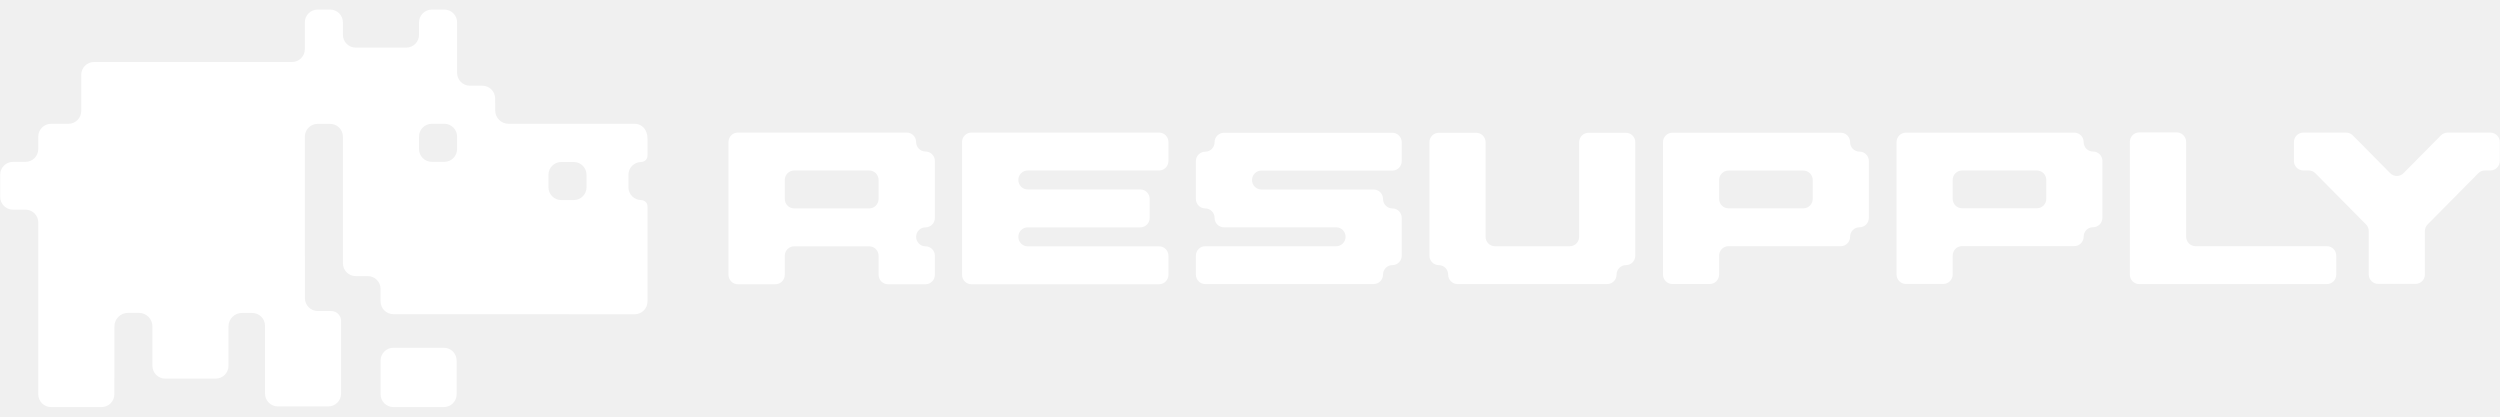
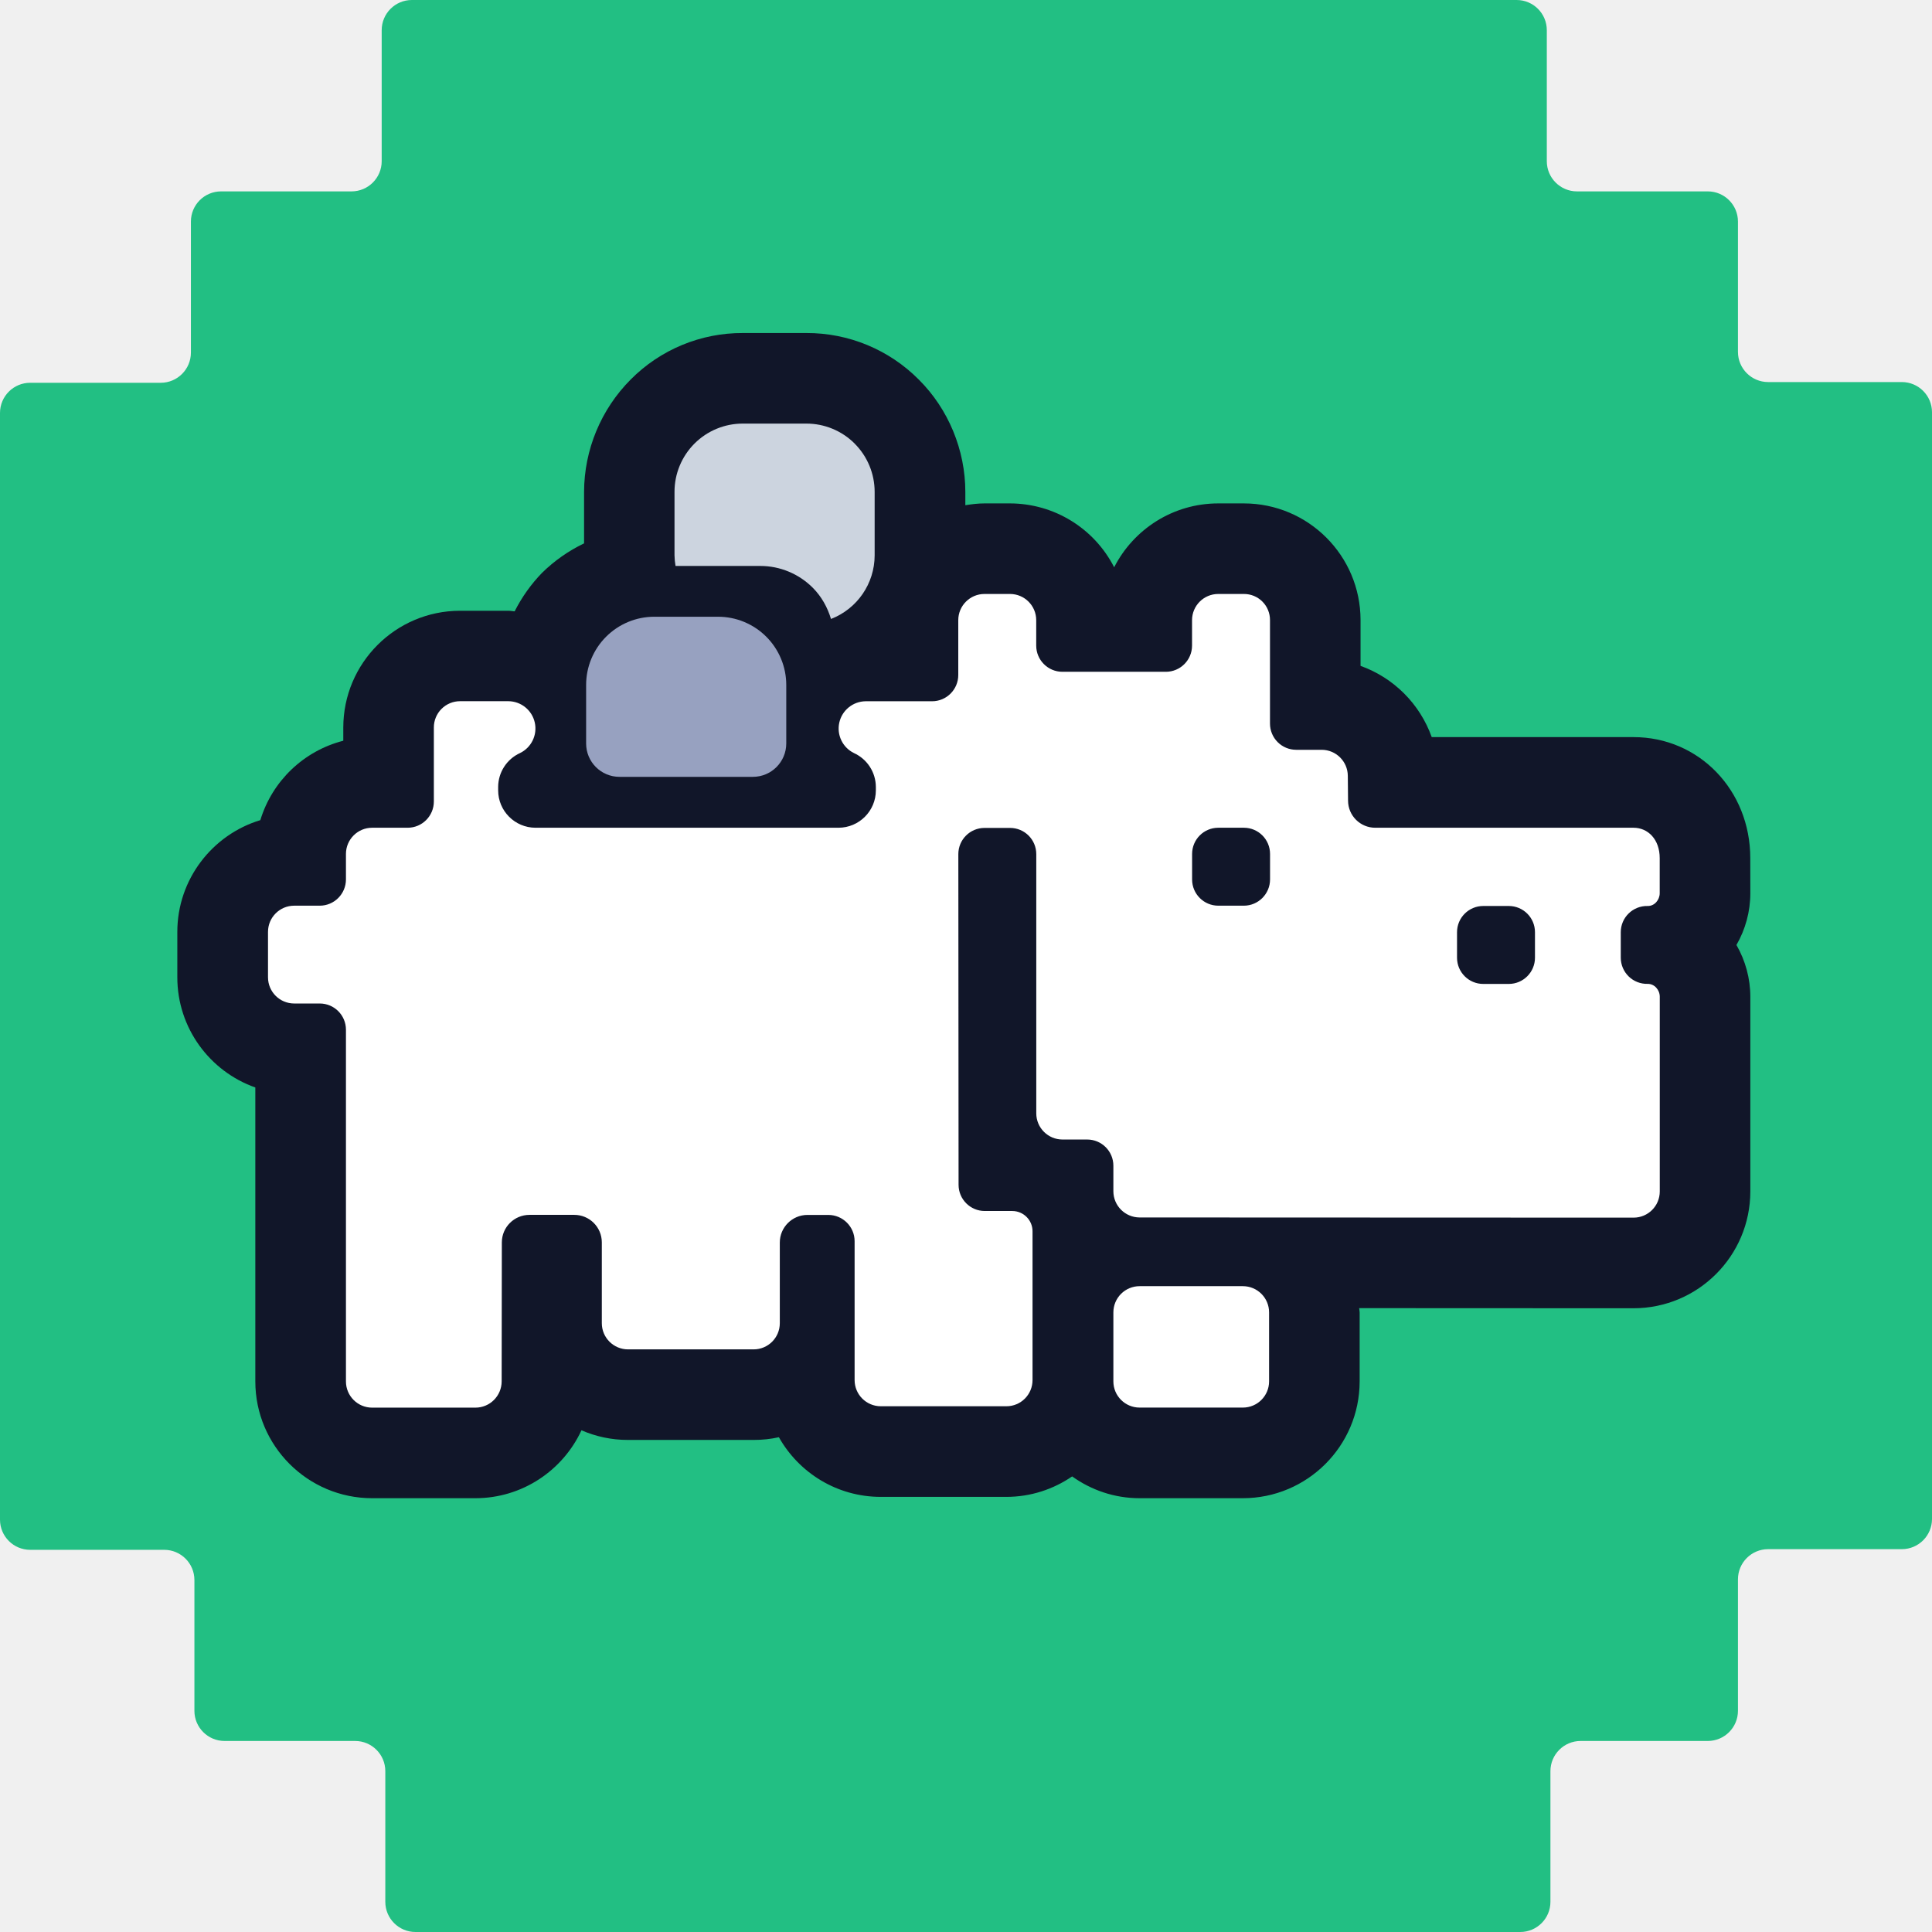
- <svg xmlns="http://www.w3.org/2000/svg" width="168" height="28" viewBox="0 0 168 28" fill="none">
-   <path d="M29.826 23.37H26.435C25.96 23.37 25.575 23.755 25.575 24.23V26.495C25.575 26.97 25.96 27.355 26.435 27.355H29.826C30.301 27.355 30.686 26.97 30.686 26.495V24.23C30.686 23.755 30.301 23.37 29.826 23.37Z" fill="white" />
-   <path d="M43.078 10.886C43.317 10.883 43.512 10.706 43.512 10.468V9.315C43.512 8.702 43.127 8.318 42.652 8.318H34.172C33.682 8.318 33.283 7.922 33.279 7.432L33.273 6.613C33.27 6.14 32.885 5.759 32.413 5.759H31.578C31.103 5.759 30.717 5.374 30.717 4.898V1.501C30.717 1.028 30.334 0.644 29.86 0.644H29.019C28.544 0.644 28.158 1.029 28.158 1.505V2.34C28.158 2.815 27.773 3.2 27.298 3.2H23.904C23.429 3.2 23.044 2.815 23.044 2.339V1.505C23.044 1.029 22.659 0.644 22.183 0.644H21.345C20.87 0.644 20.485 1.029 20.485 1.505V3.305C20.485 3.78 20.1 4.166 19.624 4.166H6.32C5.845 4.166 5.459 4.551 5.459 5.026V7.457C5.459 7.933 5.074 8.318 4.599 8.318H3.433C2.957 8.318 2.572 8.703 2.572 9.178V10.016C2.572 10.492 2.187 10.877 1.712 10.877H0.874C0.398 10.877 0.013 11.262 0.013 11.737V13.229C0.013 13.704 0.398 14.089 0.874 14.089H1.712C2.187 14.089 2.572 14.474 2.572 14.949V26.495C2.572 26.97 2.957 27.355 3.433 27.355H6.823C7.301 27.355 7.684 26.97 7.684 26.495L7.69 21.931C7.69 21.431 8.098 21.026 8.598 21.026H9.338C9.837 21.026 10.243 21.432 10.243 21.931V24.583C10.243 25.058 10.628 25.443 11.103 25.443H14.494C14.969 25.443 15.354 25.058 15.354 24.583V21.935C15.354 21.436 15.762 21.029 16.261 21.03L16.951 21.031C17.425 21.032 17.809 21.417 17.809 21.891V26.451C17.809 26.926 18.195 27.311 18.67 27.311H22.061C22.536 27.311 22.921 26.926 22.921 26.451V21.567C22.921 21.199 22.623 20.901 22.255 20.901H21.352C20.877 20.901 20.492 20.516 20.491 20.041L20.485 9.185C20.485 8.71 20.87 8.324 21.345 8.324H22.183C22.659 8.324 23.044 8.709 23.044 9.185V17.693C23.044 18.168 23.429 18.554 23.904 18.554H24.714C25.189 18.554 25.574 18.939 25.574 19.414V20.251C25.574 20.726 25.959 21.111 26.434 21.112L42.652 21.118C43.127 21.118 43.512 20.733 43.512 20.258V13.866C43.512 13.627 43.315 13.449 43.076 13.445C42.608 13.437 42.231 13.055 42.231 12.585V11.747C42.231 11.276 42.609 10.893 43.078 10.886ZM36.856 11.747C36.856 11.272 37.242 10.886 37.717 10.886H38.555C39.029 10.886 39.415 11.272 39.415 11.747V12.585C39.415 13.06 39.029 13.445 38.555 13.445H37.717C37.242 13.445 36.856 13.06 36.856 12.585V11.747ZM28.158 9.178C28.158 8.703 28.544 8.318 29.019 8.318H29.857C30.332 8.318 30.717 8.703 30.717 9.178V10.016C30.717 10.491 30.332 10.877 29.857 10.877H29.019C28.544 10.877 28.158 10.491 28.158 10.016V9.178Z" fill="white" />
-   <path d="M143.125 18.454V9.536C143.125 9.184 143.408 8.899 143.756 8.899H146.278C146.626 8.899 146.908 9.184 146.908 9.536V15.906C146.908 16.258 147.191 16.543 147.539 16.543H156.366C156.714 16.543 156.996 16.828 156.996 17.18V18.454C156.996 18.806 156.714 19.091 156.366 19.091H143.756C143.408 19.091 143.125 18.806 143.125 18.454Z" fill="white" />
-   <path d="M64.649 18.464V9.546C64.649 9.194 64.931 8.909 65.279 8.909H77.889C78.237 8.909 78.52 9.194 78.52 9.546V10.82C78.52 11.172 78.237 11.457 77.889 11.457H69.062C68.714 11.457 68.432 11.742 68.432 12.094C68.432 12.446 68.714 12.731 69.062 12.731H76.628C76.977 12.731 77.259 13.016 77.259 13.368V14.642C77.259 14.994 76.977 15.279 76.628 15.279H69.062C68.714 15.279 68.432 15.564 68.432 15.916C68.432 16.268 68.714 16.553 69.062 16.553H77.889C78.237 16.553 78.52 16.838 78.52 17.19V18.464C78.52 18.816 78.237 19.101 77.889 19.101H65.279C64.931 19.101 64.649 18.816 64.649 18.464Z" fill="white" />
-   <path d="M48.954 18.464V9.546C48.954 9.194 49.236 8.909 49.584 8.909H60.933C61.281 8.909 61.563 9.194 61.563 9.546C61.563 9.898 61.846 10.183 62.194 10.183C62.542 10.183 62.824 10.468 62.824 10.82V14.642C62.824 14.994 62.542 15.279 62.194 15.279C61.846 15.279 61.563 15.564 61.563 15.916C61.563 16.268 61.846 16.553 62.194 16.553C62.542 16.553 62.824 16.838 62.824 17.19V18.464C62.824 18.816 62.542 19.101 62.194 19.101H59.672C59.324 19.101 59.041 18.816 59.041 18.464V17.19C59.041 16.838 58.759 16.553 58.411 16.553H53.367C53.019 16.553 52.737 16.838 52.737 17.19V18.464C52.737 18.816 52.454 19.101 52.106 19.101H49.584C49.236 19.101 48.954 18.816 48.954 18.464ZM53.367 14.005H58.411C58.759 14.005 59.041 13.72 59.041 13.368V12.094C59.041 11.742 58.759 11.457 58.411 11.457H53.367C53.019 11.457 52.737 11.742 52.737 12.094V13.368C52.737 13.72 53.019 14.005 53.367 14.005Z" fill="white" />
-   <path d="M80.363 18.453V17.182C80.363 16.831 80.644 16.547 80.992 16.547H89.795C90.142 16.547 90.424 16.262 90.424 15.912C90.424 15.561 90.142 15.276 89.795 15.276H82.249C81.902 15.276 81.62 14.992 81.62 14.641C81.62 14.29 81.339 14.006 80.992 14.006C80.644 14.006 80.363 13.721 80.363 13.37V10.829C80.363 10.478 80.644 10.194 80.992 10.194C81.339 10.194 81.62 9.909 81.62 9.558C81.62 9.208 81.902 8.923 82.249 8.923H93.567C93.915 8.923 94.196 9.208 94.196 9.558V10.829C94.196 11.18 93.915 11.464 93.567 11.464H84.764C84.417 11.464 84.136 11.749 84.136 12.1C84.136 12.45 84.417 12.735 84.764 12.735H92.31C92.657 12.735 92.939 13.019 92.939 13.37C92.939 13.721 93.22 14.006 93.567 14.006C93.915 14.006 94.196 14.29 94.196 14.641V17.182C94.196 17.533 93.915 17.817 93.567 17.817C93.22 17.817 92.939 18.102 92.939 18.453C92.939 18.804 92.657 19.088 92.31 19.088H80.992C80.644 19.088 80.363 18.804 80.363 18.453Z" fill="white" />
-   <path d="M97.316 18.453C97.316 18.102 97.034 17.817 96.687 17.817C96.34 17.817 96.058 17.533 96.058 17.182V9.558C96.058 9.208 96.34 8.923 96.687 8.923H99.202C99.549 8.923 99.831 9.208 99.831 9.558V15.912C99.831 16.262 100.112 16.547 100.46 16.547H105.49C105.837 16.547 106.119 16.262 106.119 15.912V9.558C106.119 9.208 106.4 8.923 106.748 8.923H109.263C109.61 8.923 109.892 9.208 109.892 9.558V17.182C109.892 17.533 109.61 17.817 109.263 17.817C108.916 17.817 108.634 18.102 108.634 18.453C108.634 18.804 108.353 19.088 108.005 19.088H97.945C97.597 19.088 97.316 18.804 97.316 18.453Z" fill="white" />
-   <path d="M124.957 10.188C124.609 10.188 124.327 9.907 124.327 9.556C124.327 9.204 124.05 8.919 123.702 8.919H112.383C112.035 8.919 111.752 9.204 111.752 9.556V18.449C111.752 18.8 112.035 19.086 112.383 19.086H114.895C115.243 19.086 115.525 18.8 115.525 18.449V17.18C115.525 16.828 115.808 16.543 116.156 16.543H123.702C124.05 16.543 124.327 16.257 124.327 15.906C124.327 15.554 124.609 15.274 124.957 15.274C125.305 15.274 125.588 14.988 125.588 14.637V10.825C125.588 10.473 125.305 10.188 124.957 10.188ZM121.815 13.368C121.815 13.719 121.533 14 121.185 14H116.156C115.808 14 115.525 13.719 115.525 13.368V12.094C115.525 11.747 115.808 11.462 116.156 11.462H121.185C121.533 11.462 121.815 11.747 121.815 12.094V13.368Z" fill="white" />
-   <path d="M140.653 10.183C140.305 10.183 140.022 9.903 140.022 9.551C140.022 9.2 139.745 8.914 139.397 8.914H128.078C127.73 8.914 127.448 9.2 127.448 9.551V18.444C127.448 18.796 127.73 19.081 128.078 19.081H130.59C130.938 19.081 131.221 18.796 131.221 18.444V17.175C131.221 16.824 131.503 16.538 131.851 16.538H139.397C139.745 16.538 140.022 16.253 140.022 15.901C140.022 15.55 140.305 15.269 140.653 15.269C141.001 15.269 141.283 14.984 141.283 14.632V10.82C141.283 10.469 141.001 10.183 140.653 10.183ZM137.51 13.363C137.51 13.715 137.228 13.995 136.88 13.995H131.851C131.503 13.995 131.221 13.715 131.221 13.363V12.089C131.221 11.743 131.503 11.457 131.851 11.457H136.88C137.228 11.457 137.51 11.743 137.51 12.089V13.363Z" fill="white" />
-   <path d="M167.987 9.549V10.818C167.987 11.169 167.705 11.455 167.356 11.455H166.987C166.82 11.455 166.659 11.522 166.541 11.641L163.139 15.08C163.02 15.199 162.953 15.362 162.953 15.531V18.442C162.953 18.793 162.671 19.078 162.323 19.078H159.811C159.462 19.078 159.18 18.793 159.18 18.442V15.53C159.18 15.361 159.114 15.2 158.995 15.08L155.592 11.641C155.474 11.522 155.313 11.455 155.146 11.455H154.782C154.434 11.455 154.151 11.169 154.151 10.818V9.549C154.151 9.197 154.434 8.912 154.782 8.912H157.662C157.83 8.912 157.991 8.979 158.109 9.099L160.441 11.455L160.624 11.639C160.871 11.889 161.272 11.888 161.517 11.638L161.697 11.455L164.029 9.098C164.148 8.979 164.308 8.912 164.475 8.912H167.356C167.705 8.912 167.987 9.197 167.987 9.549Z" fill="white" />
+ <svg xmlns="http://www.w3.org/2000/svg" width="32" height="32" fill="none" viewBox="0 0 32 32">
+   <g clip-path="url(#clip0_4047_1249)">
+     <path fill="#22BF83" d="M31.5 6.328h-2.214a.5.5 0 0 1-.5-.5V3.67a.5.5 0 0 0-.5-.5H26.12a.5.5 0 0 1-.5-.5V.5a.5.5 0 0 0-.5-.5H6.822a.5.5 0 0 0-.5.5v2.17a.5.5 0 0 1-.5.5h-2.16a.5.5 0 0 0-.5.5v2.17a.5.5 0 0 1-.5.5H.5a.5.5 0 0 0-.5.5v18.33a.5.5 0 0 0 .5.5h2.22a.5.5 0 0 1 .5.5v2.166a.5.5 0 0 0 .5.5h2.162a.5.5 0 0 1 .5.5V31.5a.5.5 0 0 0 .5.5H25.18a.5.5 0 0 0 .5-.5v-2.164a.5.5 0 0 1 .5-.5h2.106a.5.5 0 0 0 .5-.5v-2.177a.5.5 0 0 1 .5-.5H31.5a.5.5 0 0 0 .5-.5V6.828a.5.5 0 0 0-.5-.5" />
+     <path fill="#111629" d="M28.99 14.212c0-1.123-.849-2.003-1.933-2.003h-3.343a1.95 1.95 0 0 0-1.179-1.18v-.76a1.934 1.934 0 0 0-1.933-1.931h-.424c-.751 0-1.404.43-1.724 1.058a1.94 1.94 0 0 0-1.724-1.058h-.423c-.109 0-.214.013-.318.03v-.22c0-.694-.28-1.372-.77-1.86a2.61 2.61 0 0 0-1.862-.772h-1.051a2.6 2.6 0 0 0-1.86.77 2.65 2.65 0 0 0-.772 1.861V9a2.6 2.6 0 0 0-.695.487 2.6 2.6 0 0 0-.455.639c-.034-.002-.067-.01-.102-.01H7.62a1.936 1.936 0 0 0-1.934 1.933v.22a1.94 1.94 0 0 0-1.374 1.315c-.794.24-1.375.98-1.375 1.852v.751c0 .842.54 1.56 1.292 1.825v4.869c0 1.066.868 1.934 1.934 1.934h1.71c.779 0 1.451-.462 1.758-1.125.236.103.497.16.77.16h2.08q.217 0 .42-.045c.332.59.964.988 1.687.988h2.08c.404 0 .779-.126 1.09-.339.316.226.7.361 1.117.361h1.71a1.936 1.936 0 0 0 1.935-1.933v-1.144c0-.024-.007-.047-.008-.071l4.544.002a1.937 1.937 0 0 0 1.935-1.935V16.51c0-.302-.081-.599-.23-.858.149-.258.23-.555.23-.857z" />
+     <path fill="#CCD4DF" d="M14.156 7.347a1.13 1.13 0 0 0-.8-.331h-1.052a1.13 1.13 0 0 0-1.132 1.132v1.051q.002.089.017.175h1.405c.325 0 .637.13.867.36.145.145.245.325.303.518a1.132 1.132 0 0 0 .723-1.053V8.148c0-.3-.119-.589-.331-.8" />
+     <path fill="#fff" d="M20.586 21.303h-1.71a.434.434 0 0 0-.435.434v1.143c0 .24.195.434.434.434h1.711c.24 0 .434-.195.434-.434v-1.143a.434.434 0 0 0-.434-.434" />
+     <path fill="#fff" d="M27.29 15.006c.113.003.2-.1.2-.212v-.581c0-.31-.194-.503-.434-.503h-4.278a.45.45 0 0 1-.45-.447l-.004-.414a.434.434 0 0 0-.434-.43h-.421a.434.434 0 0 1-.434-.435V10.27a.43.43 0 0 0-.433-.432h-.424a.434.434 0 0 0-.434.434v.421c0 .24-.195.434-.434.434h-1.713a.434.434 0 0 1-.434-.434v-.421a.434.434 0 0 0-.434-.434h-.423a.434.434 0 0 0-.434.434v.908c0 .24-.194.435-.434.435h-1.102a.452.452 0 0 0-.192.858.62.62 0 0 1 .363.561v.057a.62.62 0 0 1-.618.619h-5.02a.62.62 0 0 1-.618-.619v-.057a.62.62 0 0 1 .362-.561.452.452 0 0 0-.192-.859H7.62a.434.434 0 0 0-.434.435v1.226c0 .24-.194.435-.434.435h-.588a.434.434 0 0 0-.434.434v.422c0 .24-.195.435-.434.435h-.423a.434.434 0 0 0-.434.434v.752c0 .24.194.434.434.434h.423c.24 0 .434.195.434.434v5.826c0 .24.194.434.434.434h1.71c.24 0 .434-.194.435-.434l.003-2.302c0-.253.205-.457.458-.457h.742c.252 0 .456.204.456.456v1.338c0 .24.195.434.434.434h2.08c.24 0 .434-.194.434-.434V20.58c0-.252.206-.457.457-.457h.348c.24.001.434.196.434.435v2.3c0 .24.194.434.434.434h2.08c.24 0 .433-.194.433-.434v-2.464a.336.336 0 0 0-.335-.336h-.456a.434.434 0 0 1-.434-.434l-.004-5.477c0-.24.194-.434.434-.434h.423c.24 0 .434.194.434.434v4.293c0 .24.195.434.434.434h.409c.24 0 .434.194.434.434v.422c0 .24.194.434.434.435l8.182.003c.24 0 .434-.194.434-.434v-3.225c0-.113-.088-.215-.201-.213a.434.434 0 0 1-.445-.433v-.423c0-.244.201-.44.446-.434m-6.255-.44c0 .24-.195.435-.434.435h-.423a.434.434 0 0 1-.434-.434v-.423c0-.24.194-.434.434-.434h.423c.24 0 .434.194.434.434zm4.388 1.297c0 .239-.194.434-.434.434h-.423a.434.434 0 0 1-.434-.434v-.423c0-.24.195-.434.434-.434h.423c.24 0 .434.194.434.434z" />
+     <path fill="#97A1C0" d="M11.89 10.215H10.84a1.13 1.13 0 0 0-1.132 1.132v.967c0 .306.247.553.553.553h2.21a.553.553 0 0 0 .552-.553v-.967a1.13 1.13 0 0 0-1.132-1.132" />
+   </g>
+   <defs>
+     <clipPath id="clip0_4047_1249">
+       <path fill="#fff" d="M0 0h32v32H0z" />
+     </clipPath>
+   </defs>
</svg>
